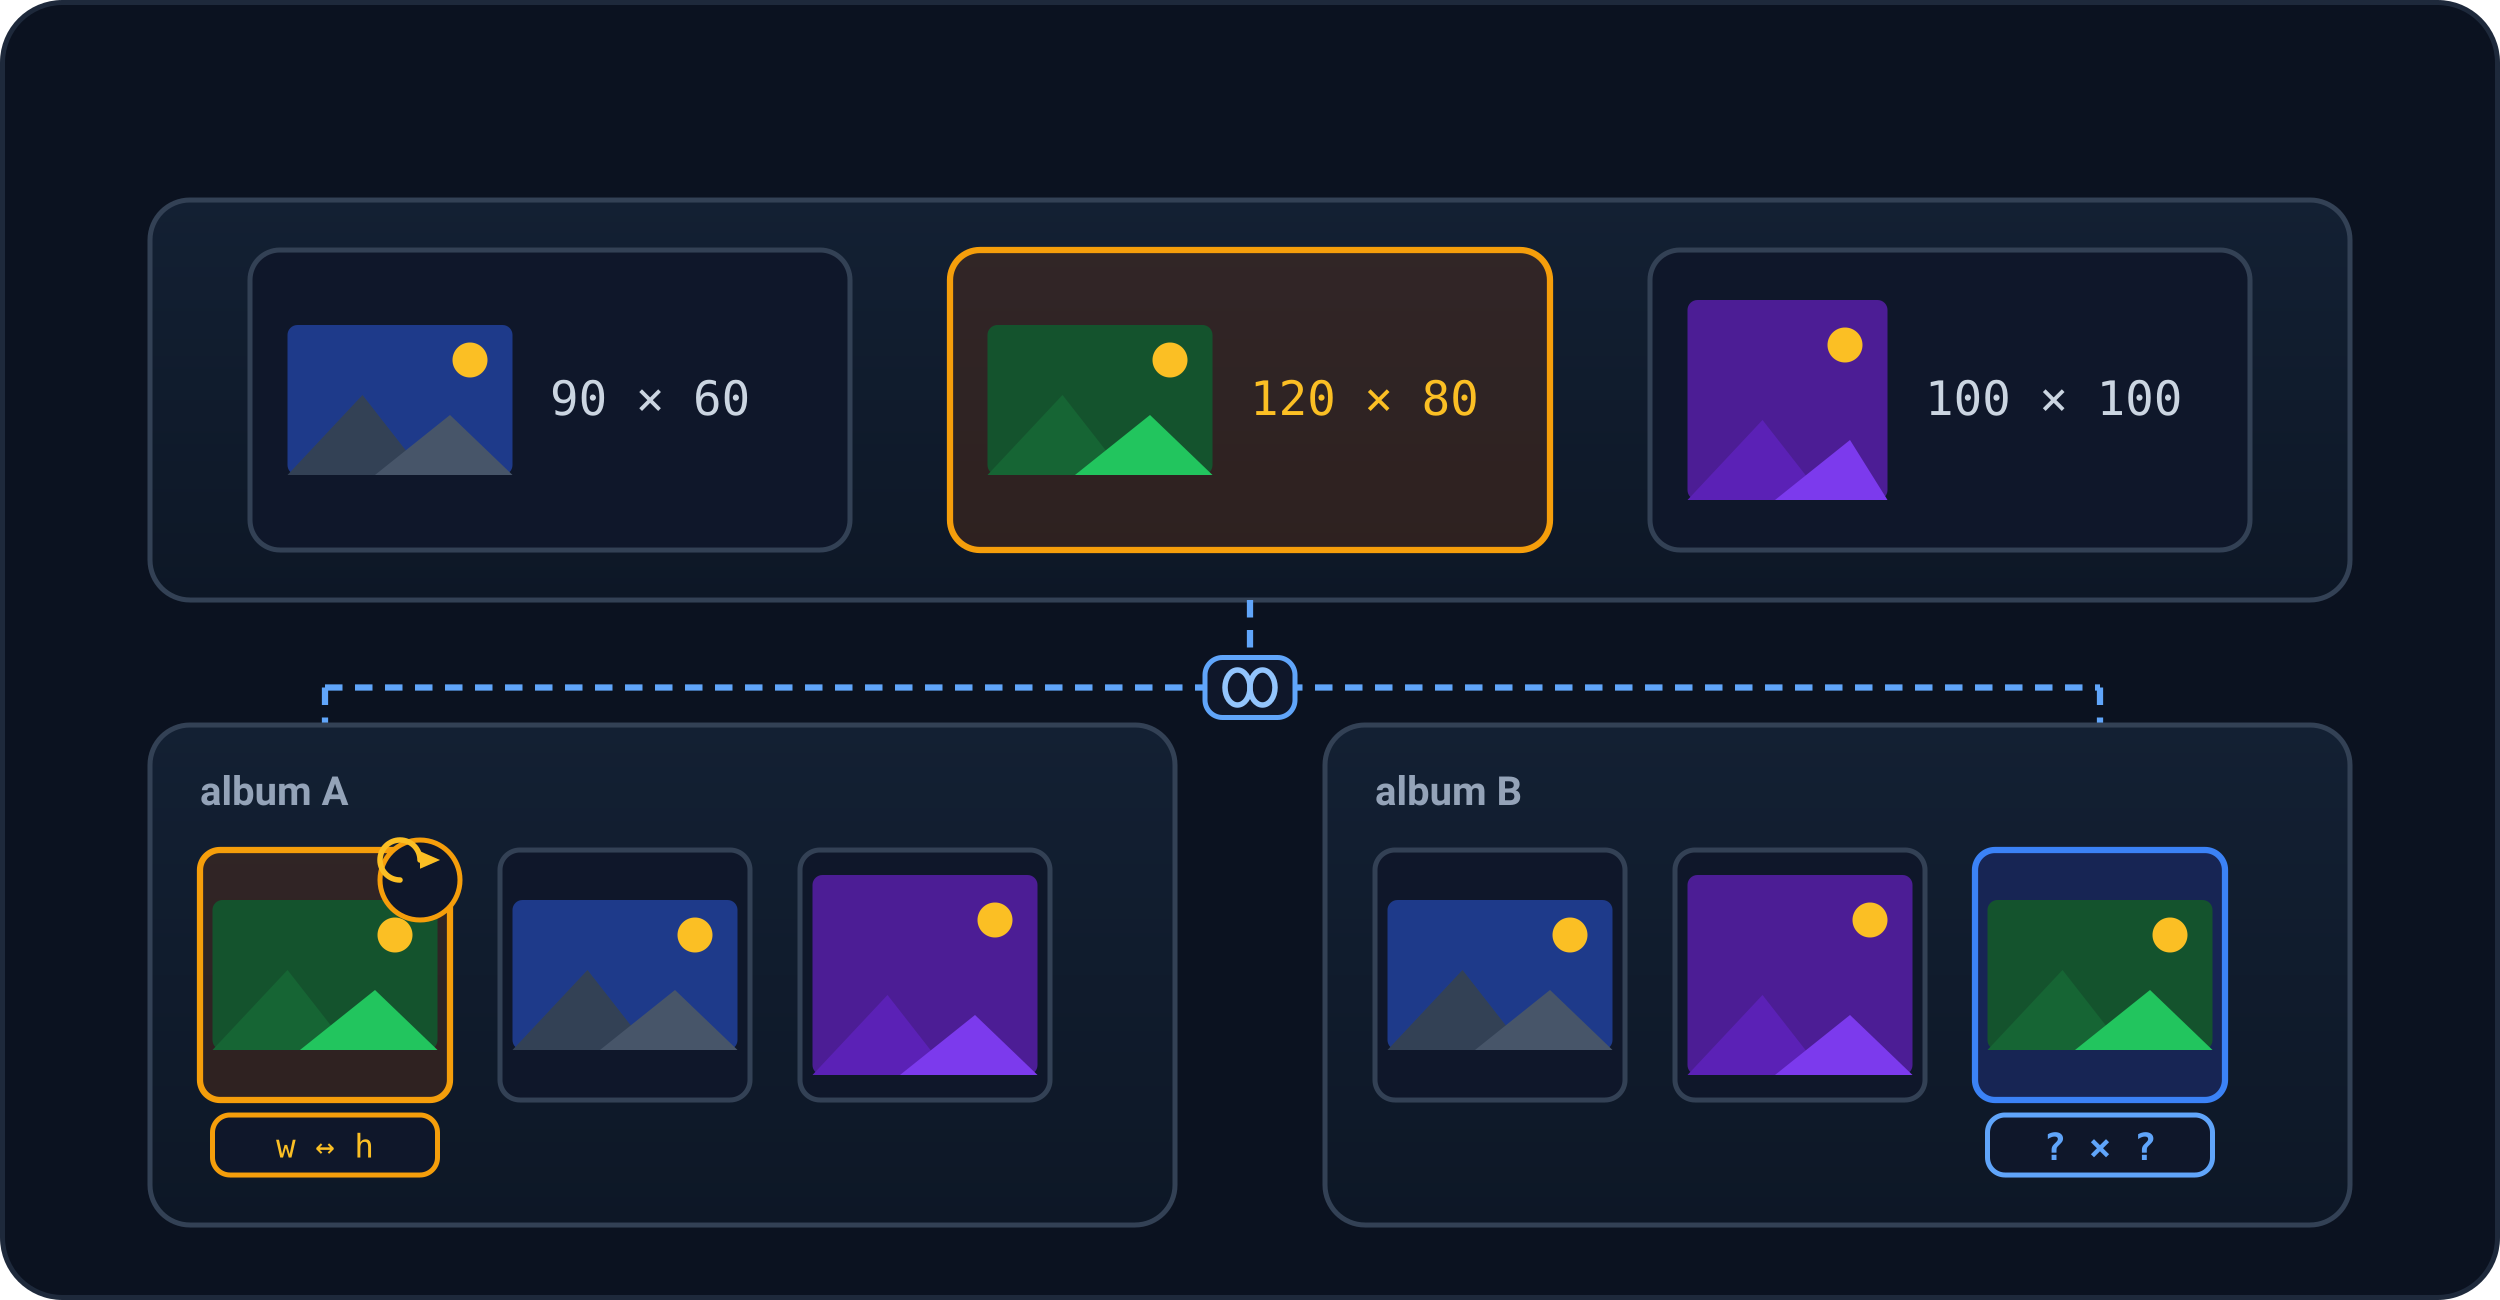
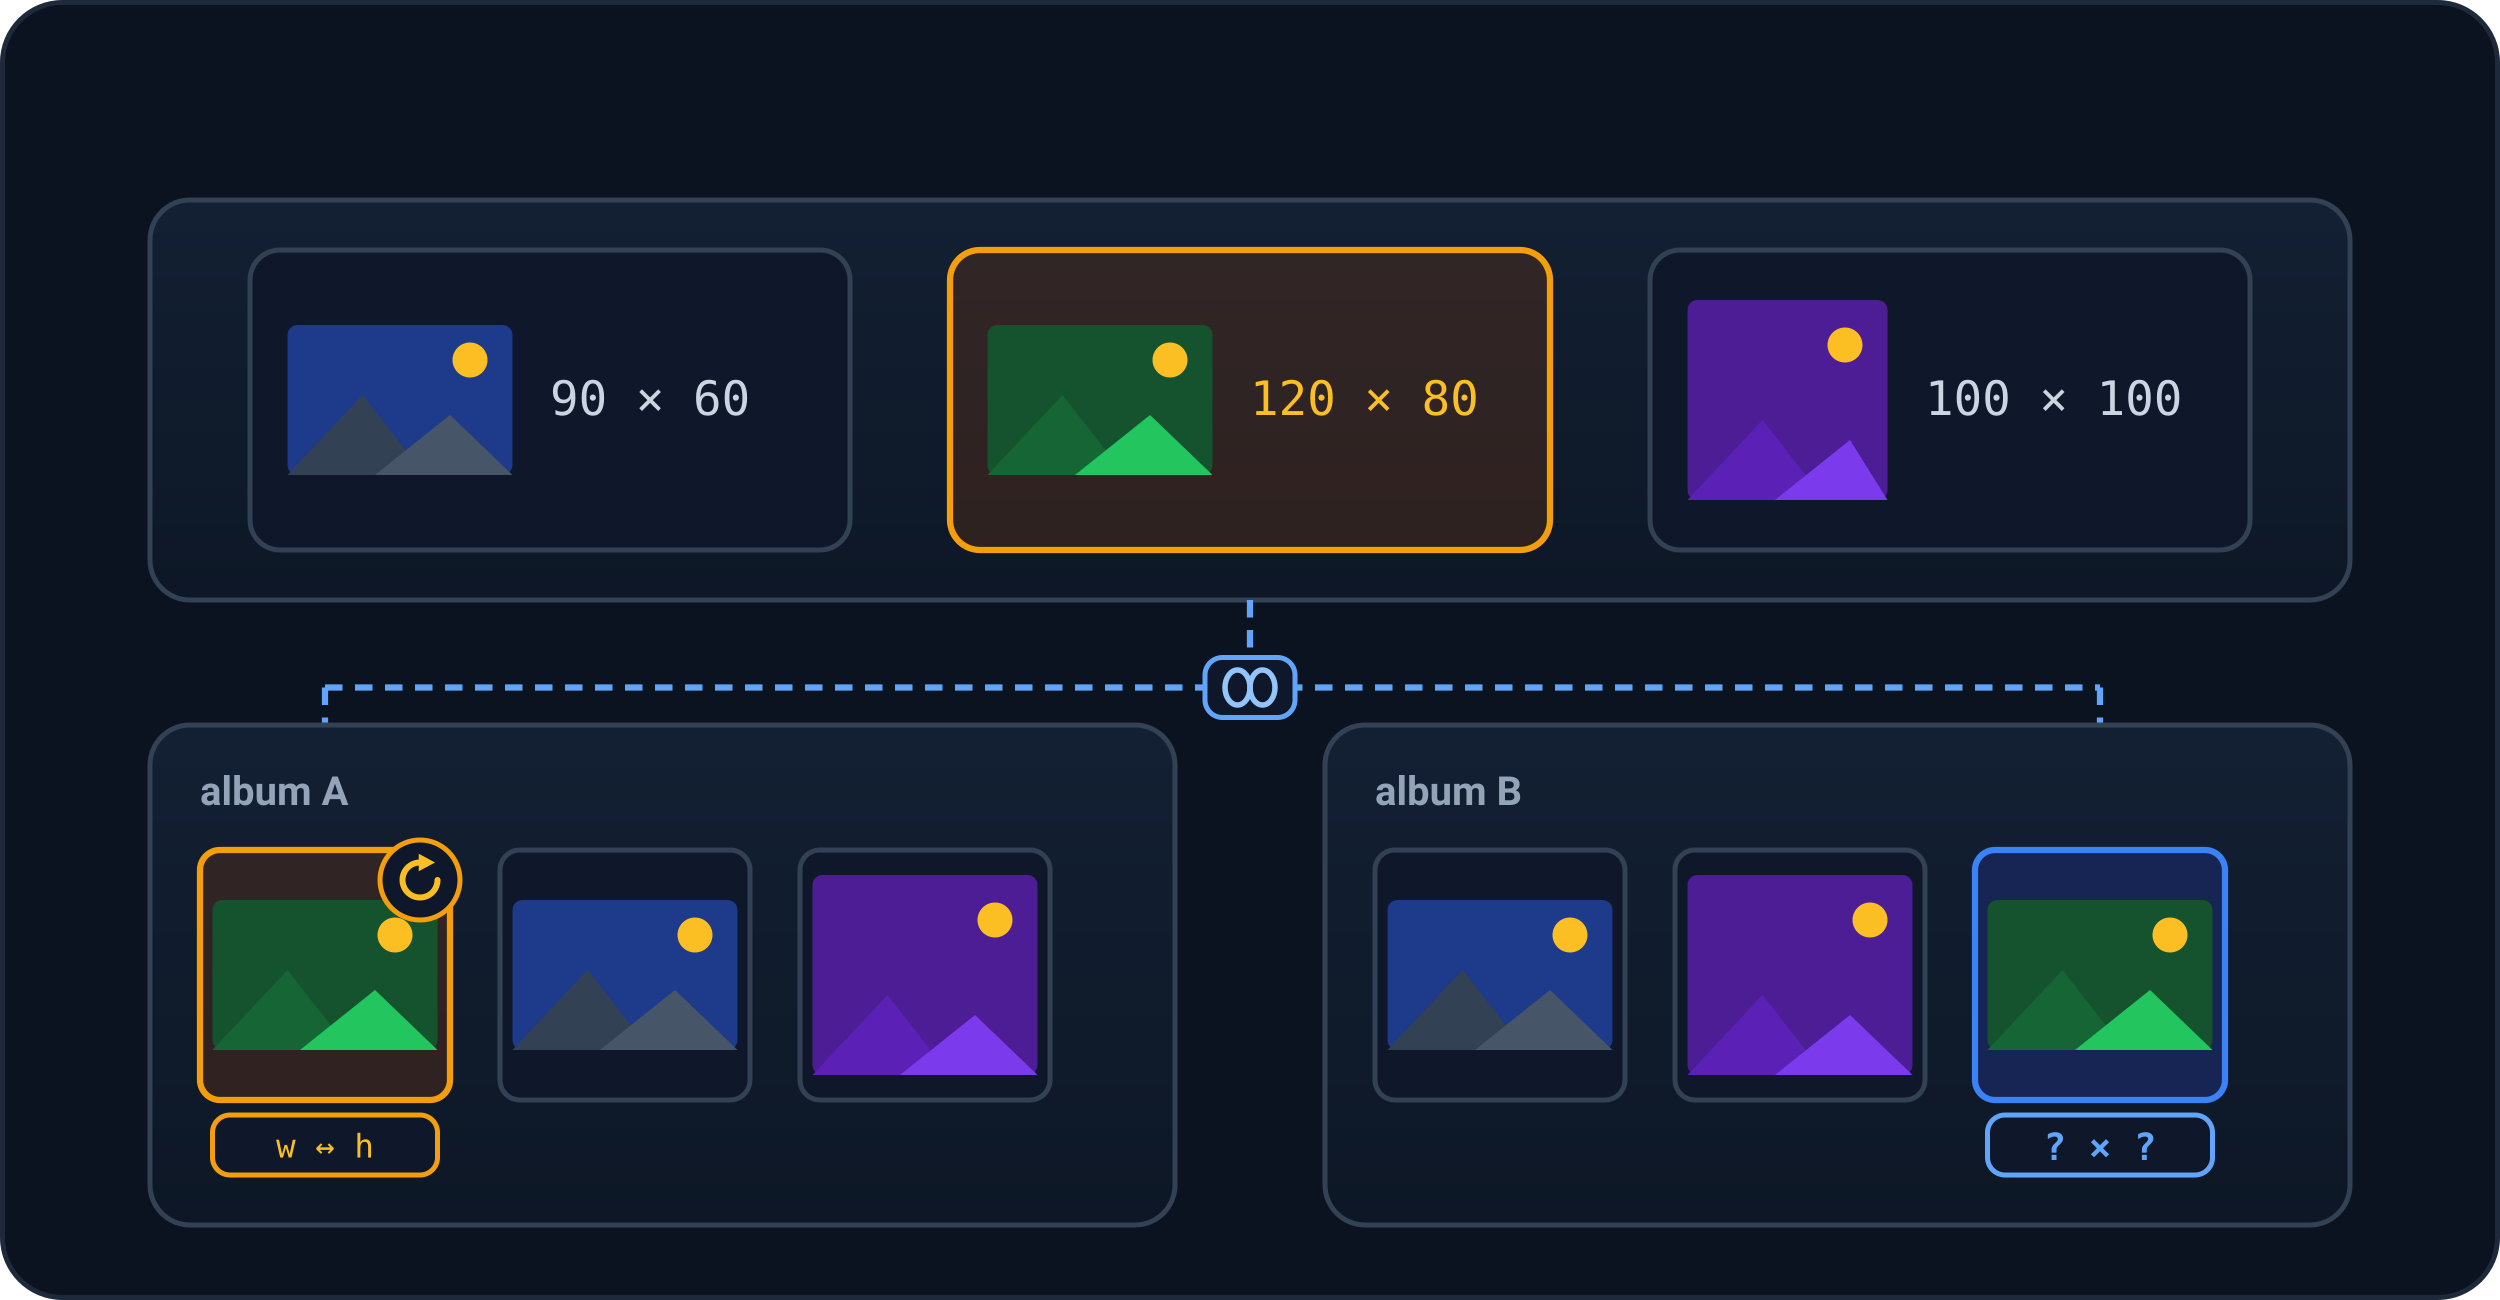
<svg xmlns="http://www.w3.org/2000/svg" viewBox="0 0 1000 520" role="img" aria-labelledby="albumsTitle albumsDesc">
  <defs>
    <linearGradient id="albumPanel" x1="0" y1="0" x2="0" y2="1">
      <stop offset="0%" stop-color="#132033" />
      <stop offset="100%" stop-color="#0d1726" />
    </linearGradient>
  </defs>
  <rect x="1" y="1" width="998" height="518" rx="24" fill="#0b1220" stroke="#1e293b" stroke-width="2" />
  <rect x="60" y="80" width="880" height="160" rx="16" fill="url(#albumPanel)" stroke="#334155" stroke-width="2" />
  <g>
    <rect x="100" y="100" width="240" height="120" rx="12" fill="#0f172a" stroke="#334155" stroke-width="2" />
    <rect x="115" y="130" width="90" height="60" rx="4" fill="#1e3a8a" />
    <circle cx="188" cy="144" r="7" fill="#fbbf24" />
    <polygon points="115,190 145,158 170,190" fill="#334155" />
    <polygon points="150,190 180,166 205,190" fill="#475569" />
    <text x="220" y="166" font-family="ui-monospace, SFMono-Regular, Menlo, Consolas, monospace" font-size="19" fill="#cbd5e1">90 × 60</text>
  </g>
  <g>
    <rect x="380" y="100" width="240" height="120" rx="12" fill="#78350f" opacity="0.3" />
    <rect x="380" y="100" width="240" height="120" rx="12" fill="none" stroke="#f59e0b" stroke-width="2.5" />
    <rect x="395" y="130" width="90" height="60" rx="4" fill="#14532d" />
    <circle cx="468" cy="144" r="7" fill="#fbbf24" />
    <polygon points="395,190 425,158 450,190" fill="#166534" />
    <polygon points="430,190 460,166 485,190" fill="#22c55e" />
    <text x="500" y="166" font-family="ui-monospace, SFMono-Regular, Menlo, Consolas, monospace" font-size="19" fill="#fbbf24">120 × 80</text>
  </g>
  <g>
    <rect x="660" y="100" width="240" height="120" rx="12" fill="#0f172a" stroke="#334155" stroke-width="2" />
    <rect x="675" y="120" width="80" height="80" rx="4" fill="#4c1d95" />
    <circle cx="738" cy="138" r="7" fill="#fbbf24" />
    <polygon points="675,200 705,168 730,200" fill="#5b21b6" />
    <polygon points="710,200 740,176 755,200" fill="#7c3aed" />
    <text x="770" y="166" font-family="ui-monospace, SFMono-Regular, Menlo, Consolas, monospace" font-size="19" fill="#cbd5e1">100 × 100</text>
  </g>
  <g stroke="#60a5fa" stroke-width="2.5" stroke-dasharray="7 5" fill="none">
    <line x1="500" y1="240" x2="500" y2="275" />
    <line x1="130" y1="275" x2="840" y2="275" />
    <line x1="130" y1="275" x2="130" y2="340" />
    <line x1="840" y1="275" x2="840" y2="340" />
  </g>
  <g transform="translate(500 275)">
    <rect x="-18" y="-12" width="36" height="24" rx="7" fill="#0f172a" stroke="#60a5fa" stroke-width="2" />
    <g fill="none" stroke="#93c5fd" stroke-width="2.2">
      <ellipse cx="-5" cy="0" rx="5" ry="7" />
      <ellipse cx="5" cy="0" rx="5" ry="7" />
    </g>
  </g>
  <rect x="60" y="290" width="410" height="200" rx="16" fill="url(#albumPanel)" stroke="#334155" stroke-width="2" />
  <text x="80" y="322" font-family="ui-sans-serif, system-ui, -apple-system, Segoe UI, Roboto, sans-serif" font-size="16" font-weight="600" fill="#94a3b8">album A</text>
  <g>
    <rect x="80" y="340" width="100" height="100" rx="8" fill="#78350f" opacity="0.3" />
    <rect x="80" y="340" width="100" height="100" rx="8" fill="none" stroke="#f59e0b" stroke-width="2.5" />
    <rect x="85" y="360" width="90" height="60" rx="4" fill="#14532d" />
    <circle cx="158" cy="374" r="7" fill="#fbbf24" />
    <polygon points="85,420 115,388 140,420" fill="#166534" />
    <polygon points="120,420 150,396 175,420" fill="#22c55e" />
    <g transform="translate(168 352)">
      <circle r="16" fill="#0f172a" stroke="#f59e0b" stroke-width="2" />
-       <path d="M -8 0 A 8 8 0 1 1 0 -8" fill="none" stroke="#fbbf24" stroke-width="2.2" stroke-linecap="round" />
-       <polygon points="8,-8 0,-11.5 0,-4.5" fill="#fbbf24" />
+       <path d="M 7 0 A 7 7 0 1 1 0 -7" fill="none" stroke="#fbbf24" stroke-width="2.4" stroke-linecap="round" />
+       <polygon points="-0.5,-10.5 6,-7 -0.5,-3.5" fill="#fbbf24" />
    </g>
    <rect x="85" y="446" width="90" height="24" rx="7" fill="#0f172a" stroke="#f59e0b" stroke-width="2" />
    <text x="130" y="463" text-anchor="middle" font-family="ui-monospace, SFMono-Regular, Menlo, Consolas, monospace" font-size="13" fill="#fbbf24">w ↔ h</text>
  </g>
  <g>
    <rect x="200" y="340" width="100" height="100" rx="8" fill="#0f172a" stroke="#334155" stroke-width="2" />
    <rect x="205" y="360" width="90" height="60" rx="4" fill="#1e3a8a" />
    <circle cx="278" cy="374" r="7" fill="#fbbf24" />
    <polygon points="205,420 235,388 260,420" fill="#334155" />
    <polygon points="240,420 270,396 295,420" fill="#475569" />
  </g>
  <g>
    <rect x="320" y="340" width="100" height="100" rx="8" fill="#0f172a" stroke="#334155" stroke-width="2" />
    <rect x="325" y="350" width="90" height="80" rx="4" fill="#4c1d95" />
    <circle cx="398" cy="368" r="7" fill="#fbbf24" />
    <polygon points="325,430 355,398 380,430" fill="#5b21b6" />
    <polygon points="360,430 390,406 415,430" fill="#7c3aed" />
  </g>
  <rect x="530" y="290" width="410" height="200" rx="16" fill="url(#albumPanel)" stroke="#334155" stroke-width="2" />
  <text x="550" y="322" font-family="ui-sans-serif, system-ui, -apple-system, Segoe UI, Roboto, sans-serif" font-size="16" font-weight="600" fill="#94a3b8">album B</text>
  <g>
    <rect x="550" y="340" width="100" height="100" rx="8" fill="#0f172a" stroke="#334155" stroke-width="2" />
    <rect x="555" y="360" width="90" height="60" rx="4" fill="#1e3a8a" />
    <circle cx="628" cy="374" r="7" fill="#fbbf24" />
    <polygon points="555,420 585,388 610,420" fill="#334155" />
    <polygon points="590,420 620,396 645,420" fill="#475569" />
  </g>
  <g>
    <rect x="670" y="340" width="100" height="100" rx="8" fill="#0f172a" stroke="#334155" stroke-width="2" />
    <rect x="675" y="350" width="90" height="80" rx="4" fill="#4c1d95" />
    <circle cx="748" cy="368" r="7" fill="#fbbf24" />
    <polygon points="675,430 705,398 730,430" fill="#5b21b6" />
    <polygon points="710,430 740,406 765,430" fill="#7c3aed" />
  </g>
  <g>
    <rect x="790" y="340" width="100" height="100" rx="8" fill="#172554" />
    <rect x="790" y="340" width="100" height="100" rx="8" fill="none" stroke="#3b82f6" stroke-width="2.5" />
    <rect x="795" y="360" width="90" height="60" rx="4" fill="#14532d" />
    <circle cx="868" cy="374" r="7" fill="#fbbf24" />
    <polygon points="795,420 825,388 850,420" fill="#166534" />
    <polygon points="830,420 860,396 885,420" fill="#22c55e" />
    <rect x="795" y="446" width="90" height="24" rx="7" fill="#0f172a" stroke="#60a5fa" stroke-width="2" />
    <text x="840" y="464" text-anchor="middle" font-family="ui-monospace, SFMono-Regular, Menlo, Consolas, monospace" font-size="15" font-weight="600" fill="#60a5fa">? × ?</text>
  </g>
</svg>
